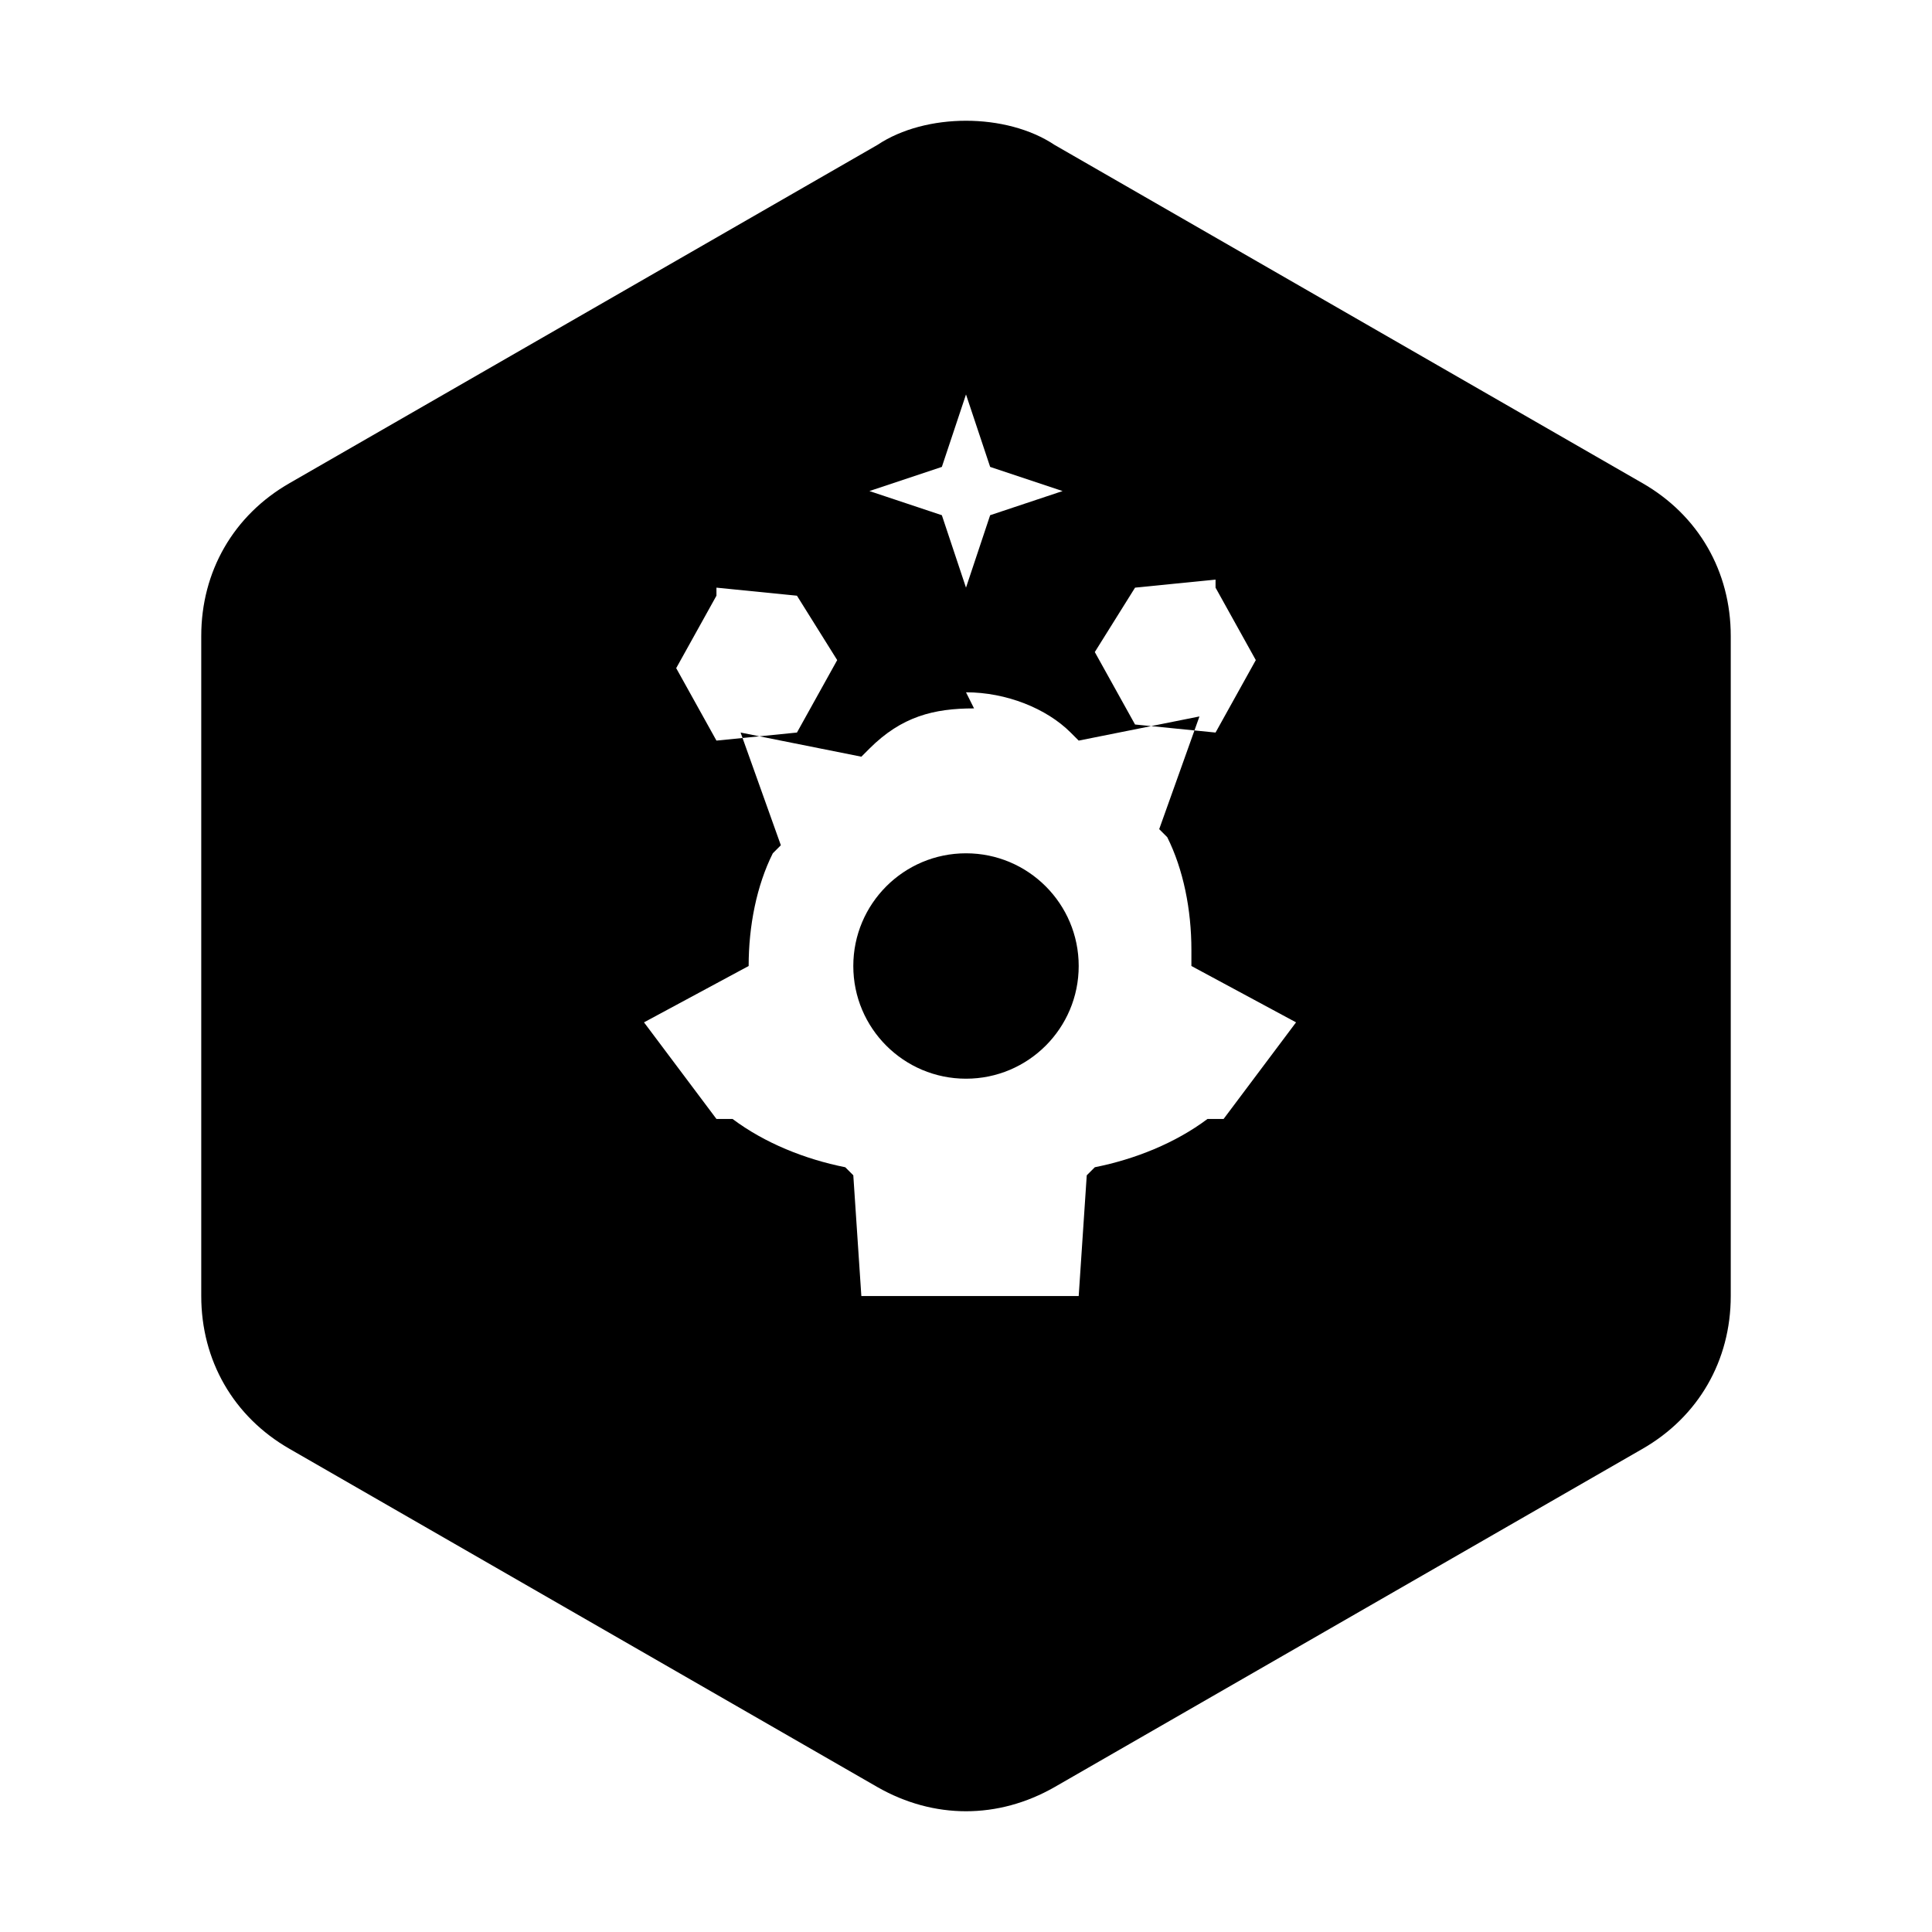
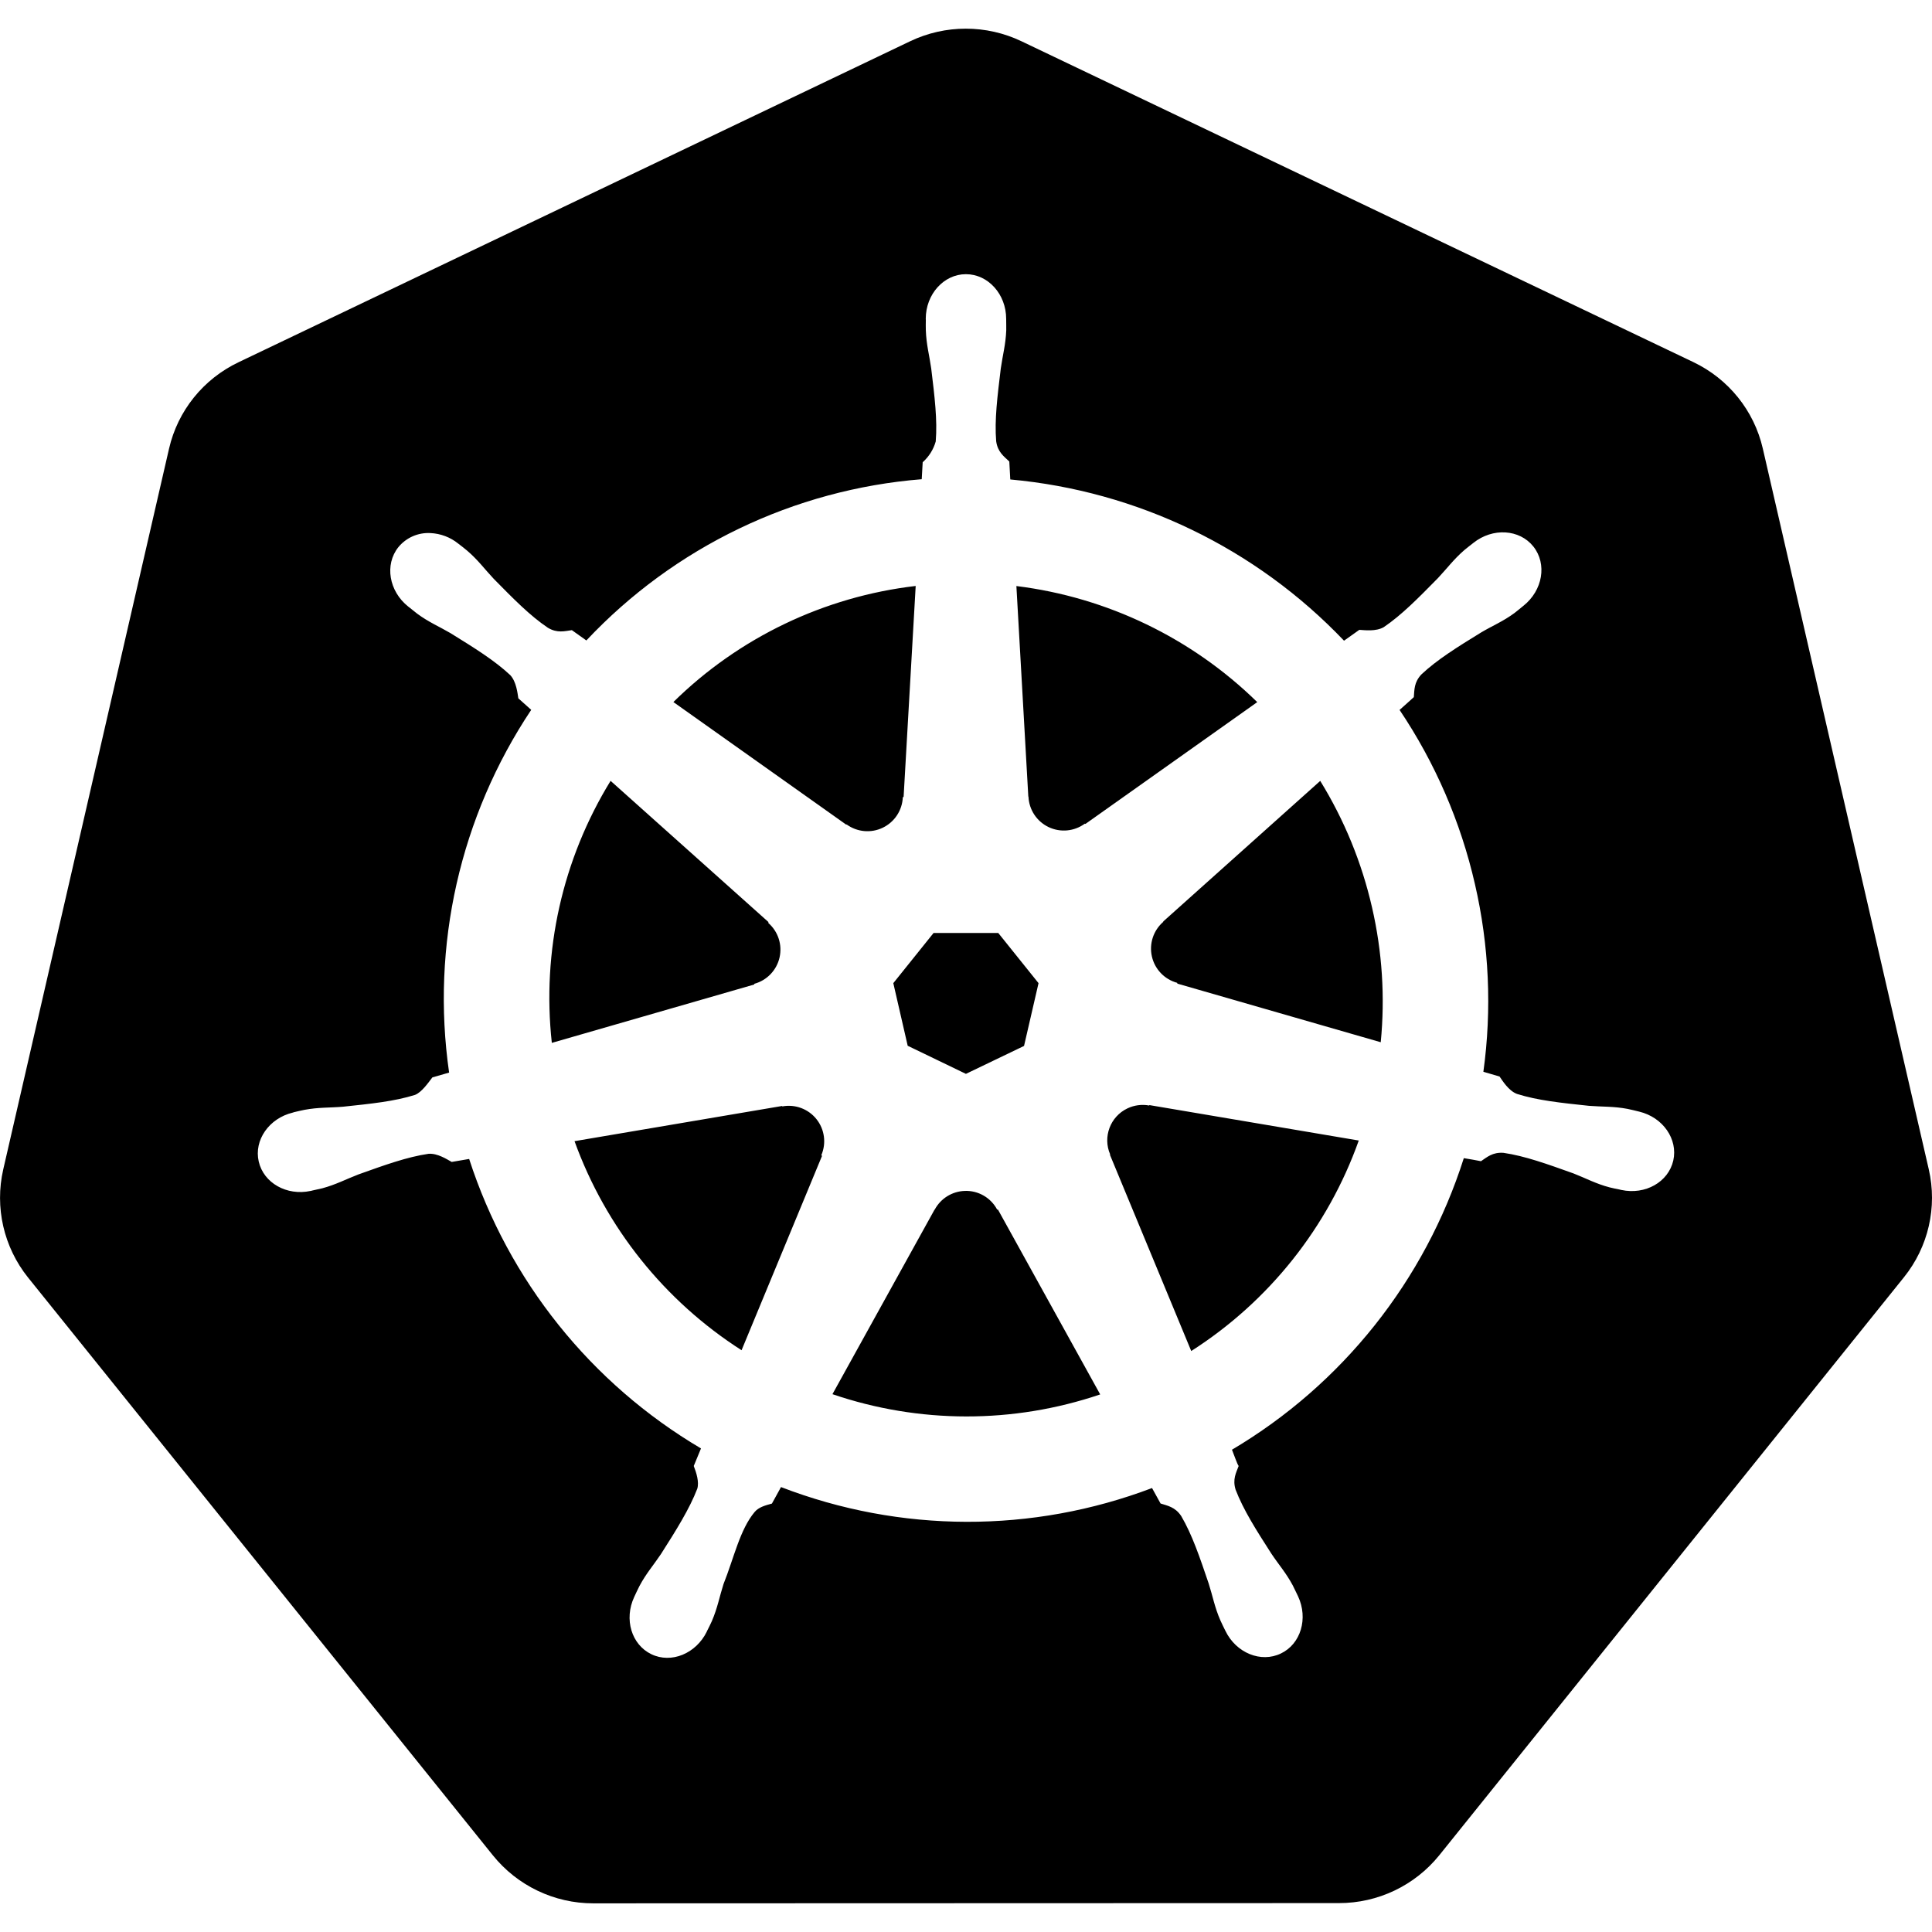
<svg xmlns="http://www.w3.org/2000/svg" viewBox="0 0 24 24" fill="currentColor">
-   <path d="M12 1.5c-.4 0-.8.1-1.1.3L3.6 6c-.7.4-1.1 1.1-1.1 1.9v8.2c0 .8.4 1.5 1.1 1.9l7.3 4.2c.7.4 1.5.4 2.2 0l7.3-4.2c.7-.4 1.1-1.1 1.1-1.9V7.9c0-.8-.4-1.5-1.1-1.9l-7.3-4.2c-.3-.2-.7-.3-1.1-.3zm0 3.4l.3.9.9.3-.9.3-.3.9-.3-.9-.9-.3.9-.3.3-.9zm-3.1 2.4l1 .1.5.8-.5.9-1 .1-.5-.9.5-.9zm6.2 0l.5.9-.5.9-1-.1-.5-.9.5-.8 1-.1zM12 8.6c.5 0 1 .2 1.3.5l.1.1 1.5-.3-.5 1.4.1.1c.2.4.3.9.3 1.4v.2l1.3.7-.9 1.2h-.2c-.4.3-.9.5-1.4.6l-.1.1-.1 1.5H12h-1.3l-.1-1.5-.1-.1c-.5-.1-1-.3-1.4-.6h-.2l-.9-1.2 1.3-.7V12c0-.5.1-1 .3-1.4l.1-.1-.5-1.4 1.5.3.1-.1c.4-.4.8-.5 1.3-.5zm0 2a1.4 1.4 0 1 0 0 2.8 1.4 1.4 0 0 0 0-2.8z" />
+   <path d="M10.204 14.35l.007.01-.999 2.413a5.171 5.171 0 0 1-2.075-2.597l2.578-.437.004.005a.44.44 0 0 1 .484.606zm-.833-2.129a.44.44 0 0 0 .173-.756l.002-.011L7.585 9.7a5.143 5.143 0 0 0-.73 3.255l2.514-.725.002-.009zm1.145-1.98a.44.44 0 0 0 .699-.337l.01-.005.15-2.62a5.144 5.144 0 0 0-3.01 1.442l2.147 1.523.004-.002zm.76 2.75l.723.349.722-.347.18-.78-.5-.623h-.804l-.5.623.179.779zm1.5-3.095a.44.44 0 0 0 .7.336l.008.003 2.134-1.513a5.188 5.188 0 0 0-2.992-1.442l.148 2.615.002.001zm10.876 5.97l-5.773 7.181a1.6 1.6 0 0 1-1.248.594l-9.261.003a1.6 1.6 0 0 1-1.247-.596l-5.776-7.18a1.583 1.583 0 0 1-.307-1.34L2.1 5.573c.108-.47.425-.864.863-1.073L11.305.513a1.606 1.606 0 0 1 1.385 0l8.345 3.985c.438.209.755.604.863 1.073l2.062 8.955c.108.47-.005.963-.308 1.34zm-3.289-2.057c-.042-.01-.103-.026-.145-.034-.174-.033-.315-.025-.479-.038-.35-.037-.638-.067-.895-.148-.105-.04-.18-.165-.216-.216l-.201-.059a6.45 6.45 0 0 0-.105-2.332 6.465 6.465 0 0 0-.936-2.163c.052-.047.15-.133.177-.159.008-.09.001-.183.094-.282.197-.185.444-.338.743-.522.142-.084.273-.137.415-.242.032-.024.076-.062.11-.089.24-.191.295-.52.123-.736-.172-.216-.506-.236-.745-.045-.034.027-.08.062-.111.088-.134.116-.217.23-.33.35-.246.25-.45.458-.673.609-.097.056-.239.037-.303.033l-.19.135a6.545 6.545 0 0 0-4.146-2.003l-.012-.223c-.065-.062-.143-.115-.163-.25-.022-.268.015-.557.057-.905.023-.163.061-.298.068-.475.001-.04-.001-.099-.001-.142 0-.306-.224-.555-.5-.555-.275 0-.499.249-.499.555l.001.014c0 .041-.002.092 0 .128.006.177.044.312.067.475.042.348.078.637.056.906a.545.545 0 0 1-.162.258l-.012.211a6.424 6.424 0 0 0-4.166 2.003 8.373 8.373 0 0 1-.18-.128c-.09.012-.18.04-.297-.029-.223-.15-.427-.358-.673-.608-.113-.12-.195-.234-.329-.349-.03-.026-.077-.062-.111-.088a.594.594 0 0 0-.348-.132.481.481 0 0 0-.398.176c-.172.216-.117.546.123.737l.007.005.104.083c.142.105.272.159.414.242.299.185.546.338.743.522.076.082.09.226.1.288l.16.143a6.462 6.462 0 0 0-1.02 4.506l-.208.06c-.055.072-.133.184-.215.217-.257.081-.546.11-.895.147-.164.014-.305.006-.48.039-.037.007-.09.02-.133.03l-.004.002-.007.002c-.295.071-.484.342-.423.608.061.267.349.429.645.365l.007-.001.01-.003.129-.029c.17-.046.294-.113.448-.172.33-.118.604-.217.87-.256.112-.009.23.069.288.101l.217-.037a6.5 6.5 0 0 0 2.88 3.596l-.09.218c.033.084.069.199.044.282-.097.252-.263.517-.452.813-.091.136-.185.242-.268.399-.02.037-.045.095-.064.134-.128.275-.034.591.213.71.248.12.556-.007.69-.282v-.002c.02-.039.046-.09.062-.127.07-.162.094-.301.144-.458.132-.332.205-.68.387-.897.05-.06.13-.082.215-.105l.113-.205a6.453 6.453 0 0 0 4.609.012l.106.192c.086.028.18.042.256.155.136.232.229.507.342.84.05.156.074.295.145.457.016.037.043.09.062.129.133.276.442.402.69.282.247-.118.341-.435.213-.71-.02-.039-.045-.096-.065-.134-.083-.156-.177-.261-.268-.398-.19-.296-.346-.541-.443-.793-.04-.13.007-.21.038-.294-.018-.022-.059-.144-.083-.202a6.499 6.499 0 0 0 2.88-3.622c.064.01.176.03.213.038.075-.05.144-.114.28-.104.266.039.54.138.87.256.154.06.277.128.448.173.036.01.088.019.13.028l.009.003.007.001c.297.064.584-.098.645-.365.06-.266-.128-.537-.423-.608zM16.4 9.701l-1.95 1.746v.005a.44.44 0 0 0 .173.757l.003.01 2.526.728a5.199 5.199 0 0 0-.108-1.674A5.208 5.208 0 0 0 16.4 9.7zm-4.013 5.325a.437.437 0 0 0-.404-.232.44.44 0 0 0-.372.233h-.002l-1.268 2.292a5.164 5.164 0 0 0 3.326.003l-1.27-2.296h-.01zm1.888-1.293a.44.44 0 0 0-.27.036.44.44 0 0 0-.214.572l-.003.004 1.01 2.438a5.15 5.15 0 0 0 2.081-2.615l-2.6-.44-.004.005z" />
</svg>
